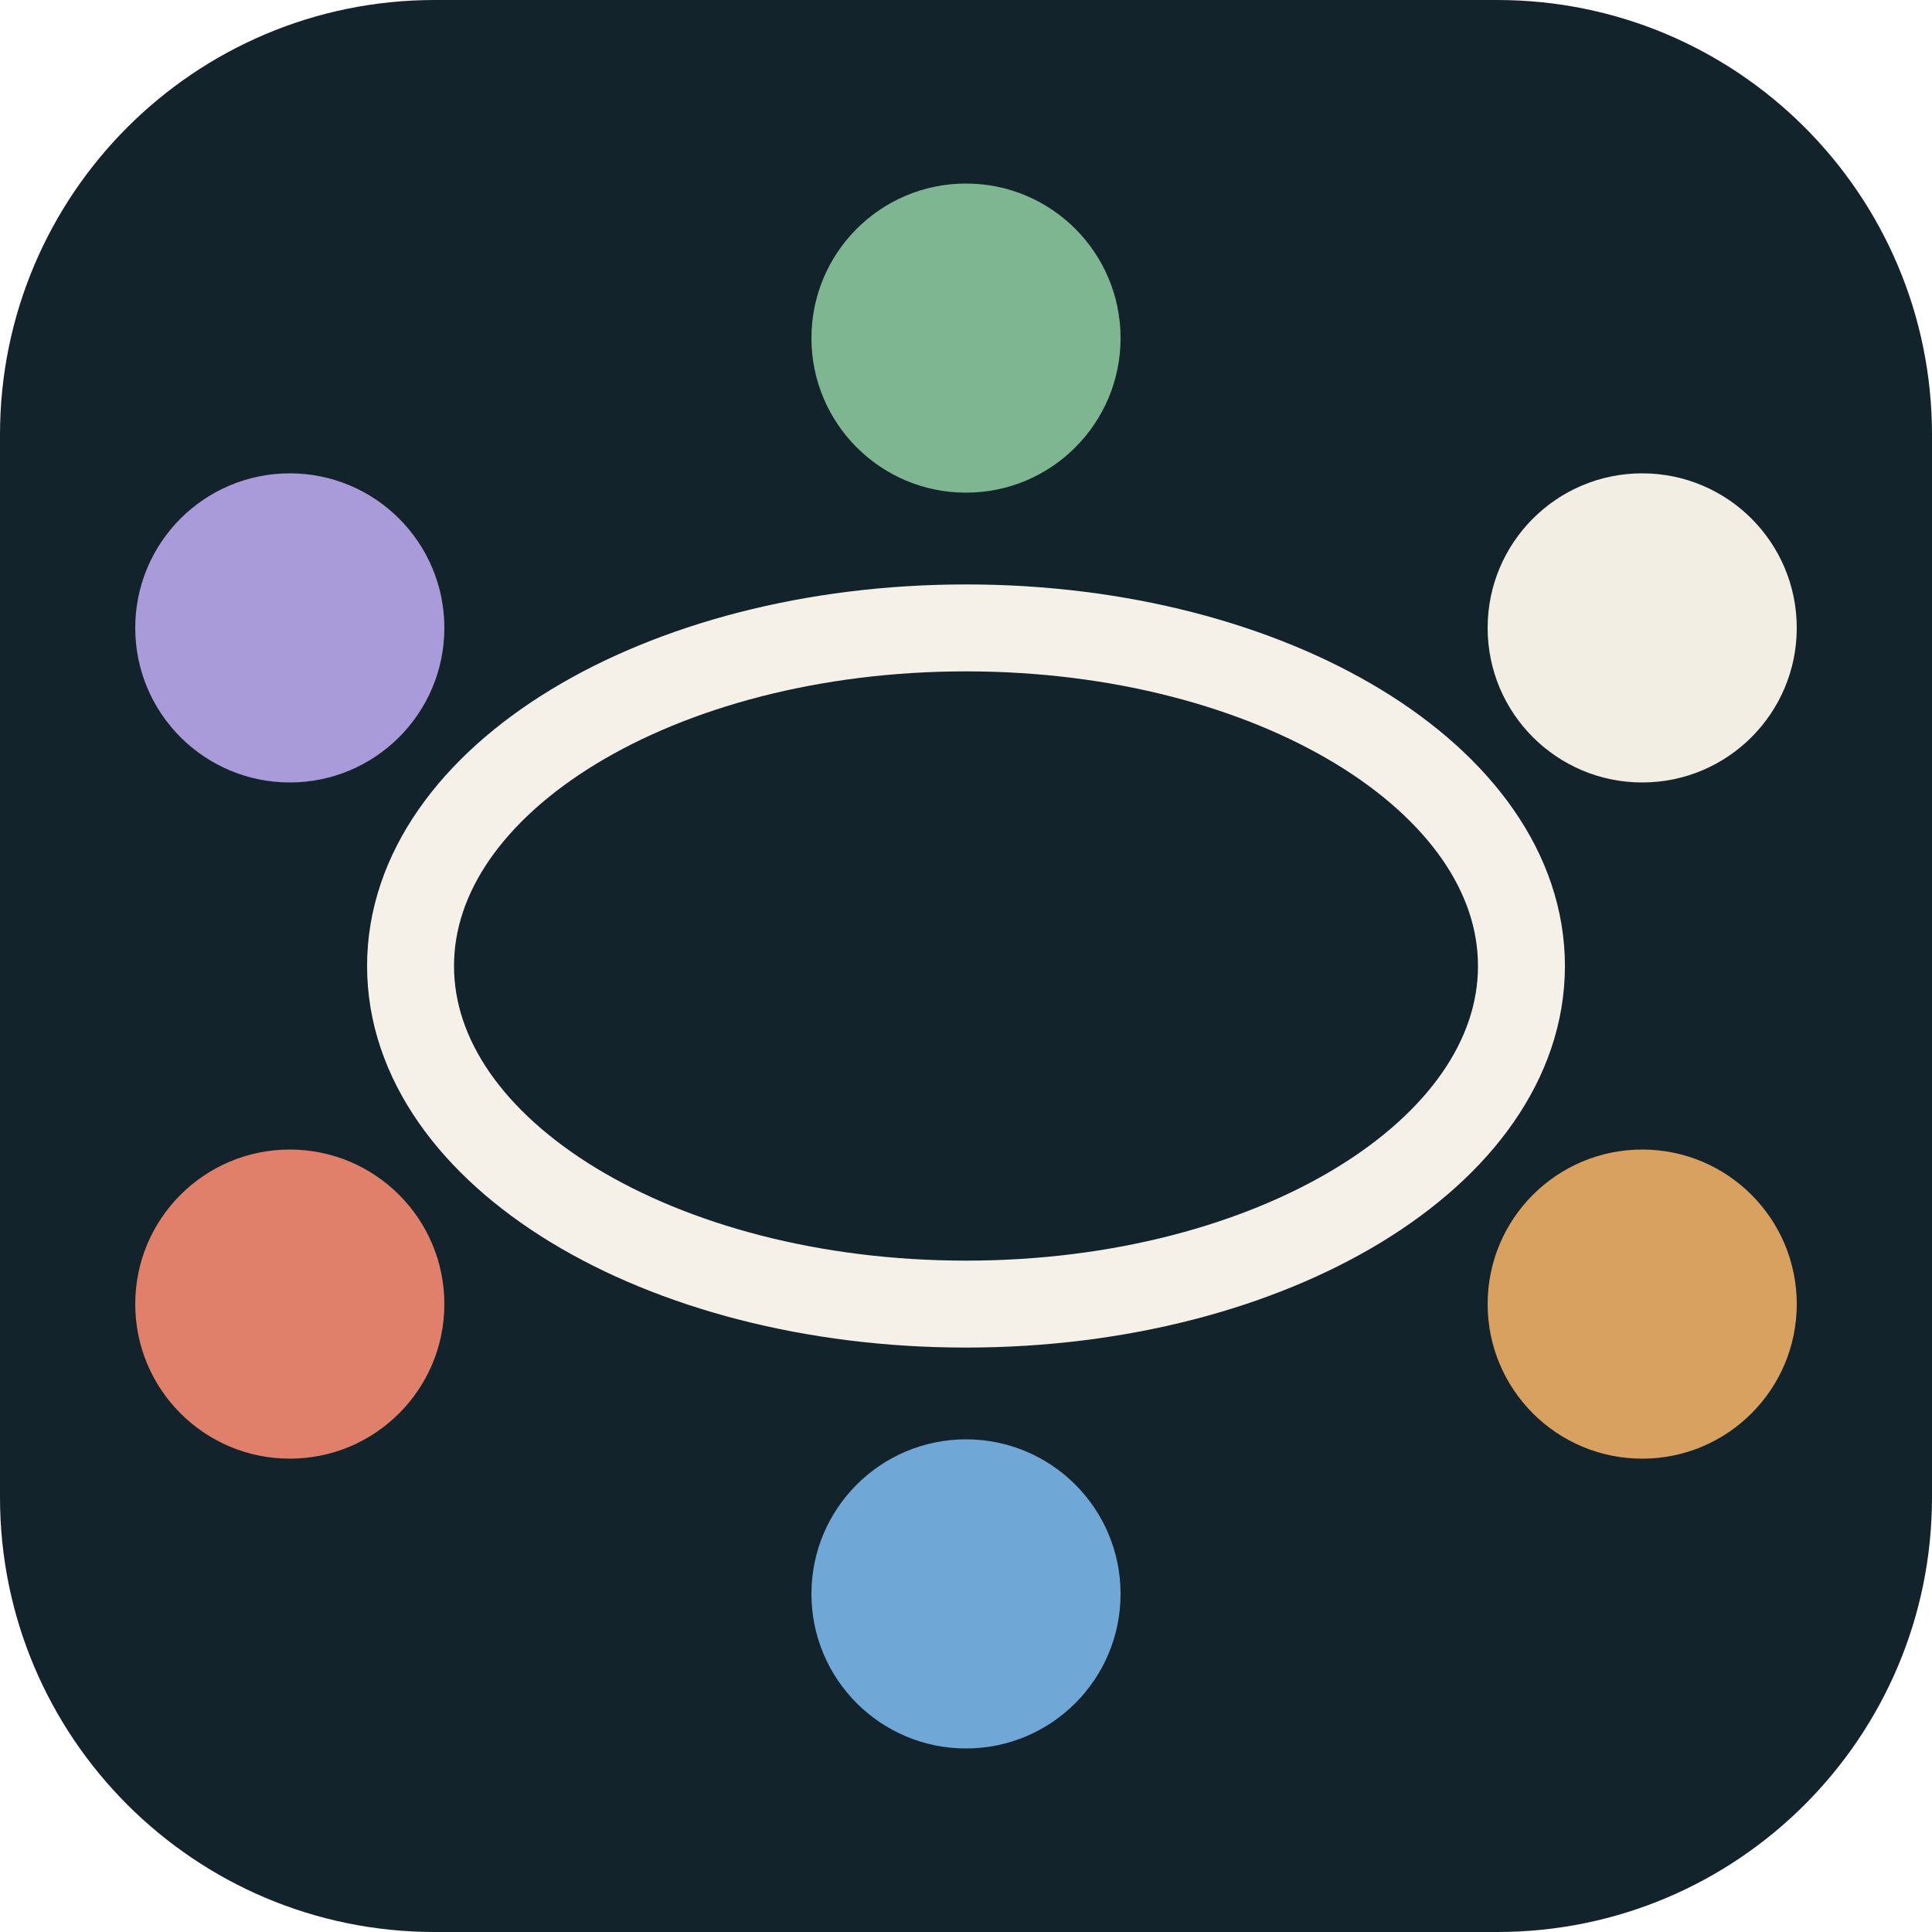
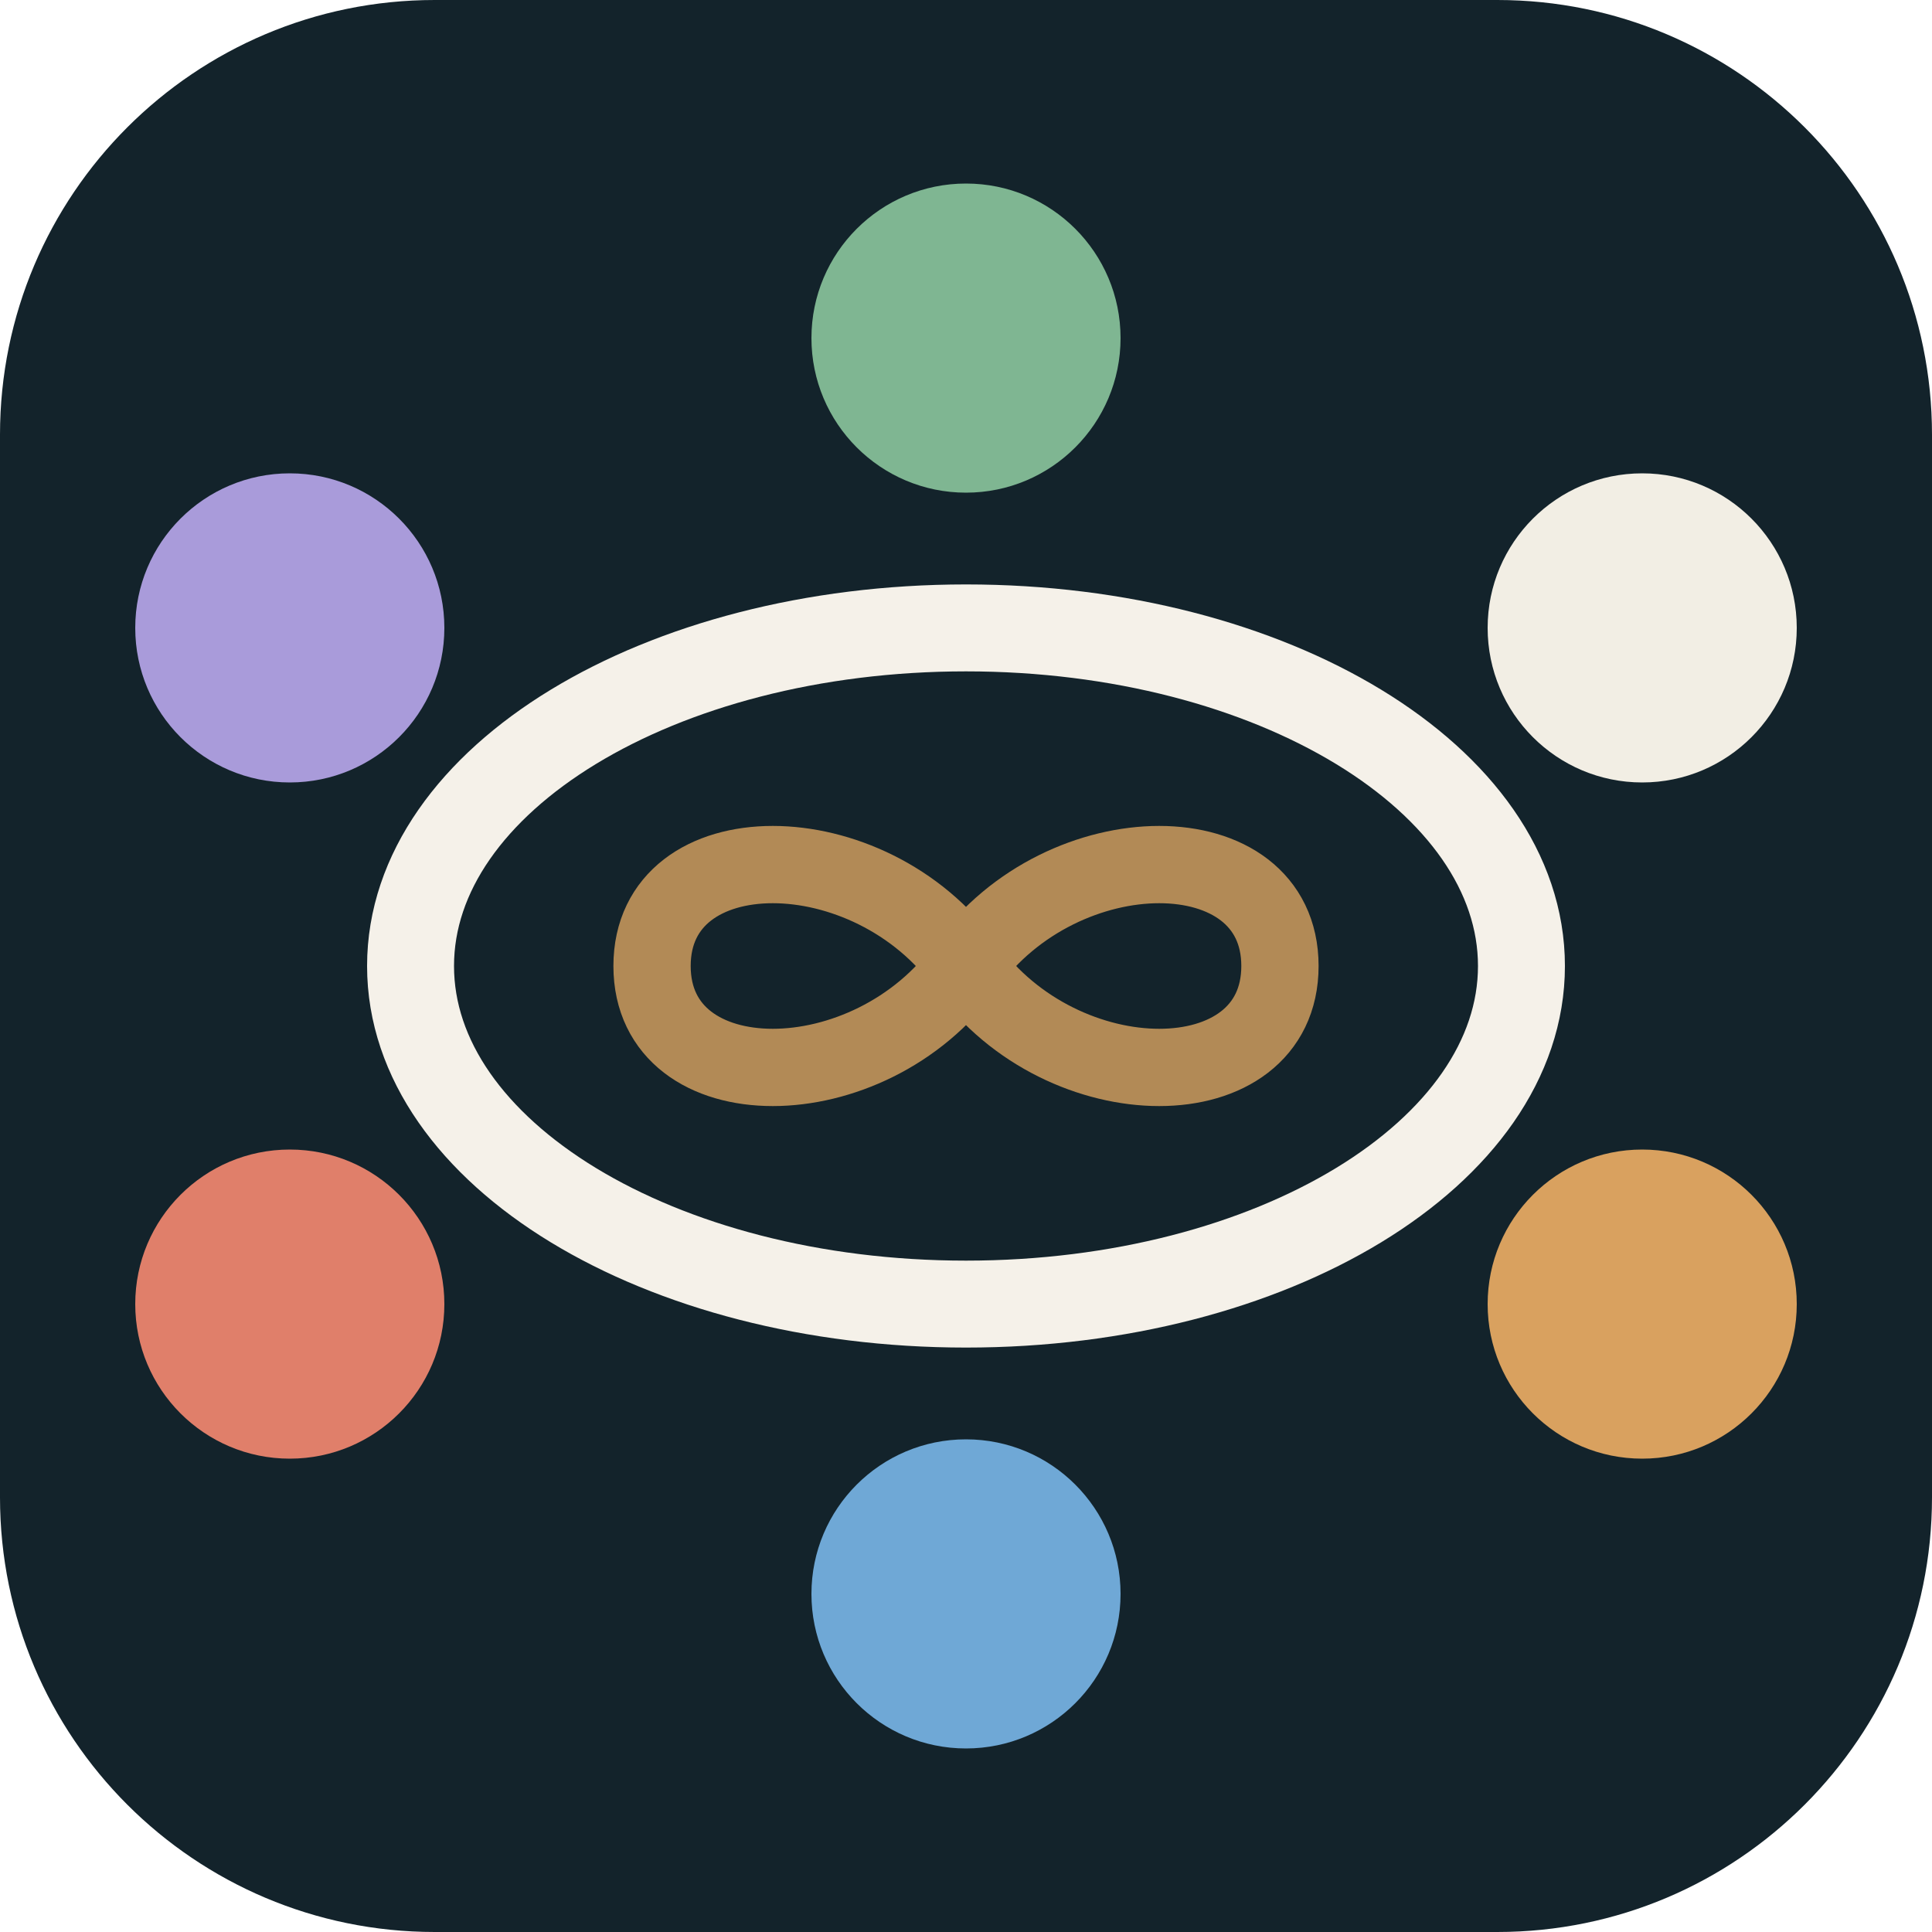
<svg xmlns="http://www.w3.org/2000/svg" viewBox="0 0 40 40">
  <rect width="40" height="40" rx="9" fill="#13232B" />
  <ellipse cx="20" cy="20" rx="11.5" ry="7" fill="none" stroke="#F5F1E9" stroke-width="1.8" />
+   <path d="M20 20C18 17.2 13.5 17.2 13.5 20C13.5 22.8 18 22.8 20 20C22 17.2 26.5 17.2 26.5 20C26.5 22.8 22 22.8 20 20Z" fill="none" stroke="#B28A56" stroke-width="1.6" />
  <circle cx="20" cy="7" r="3.2" fill="#7FB692" />
  <circle cx="34" cy="13" r="3.2" fill="#F2EEE4" />
  <circle cx="34" cy="27" r="3.2" fill="#D9A15F" />
  <circle cx="20" cy="33" r="3.2" fill="#6FA8D6" />
  <circle cx="6" cy="27" r="3.2" fill="#E07F6A" />
  <circle cx="6" cy="13" r="3.2" fill="#A99BDA" />
</svg>
